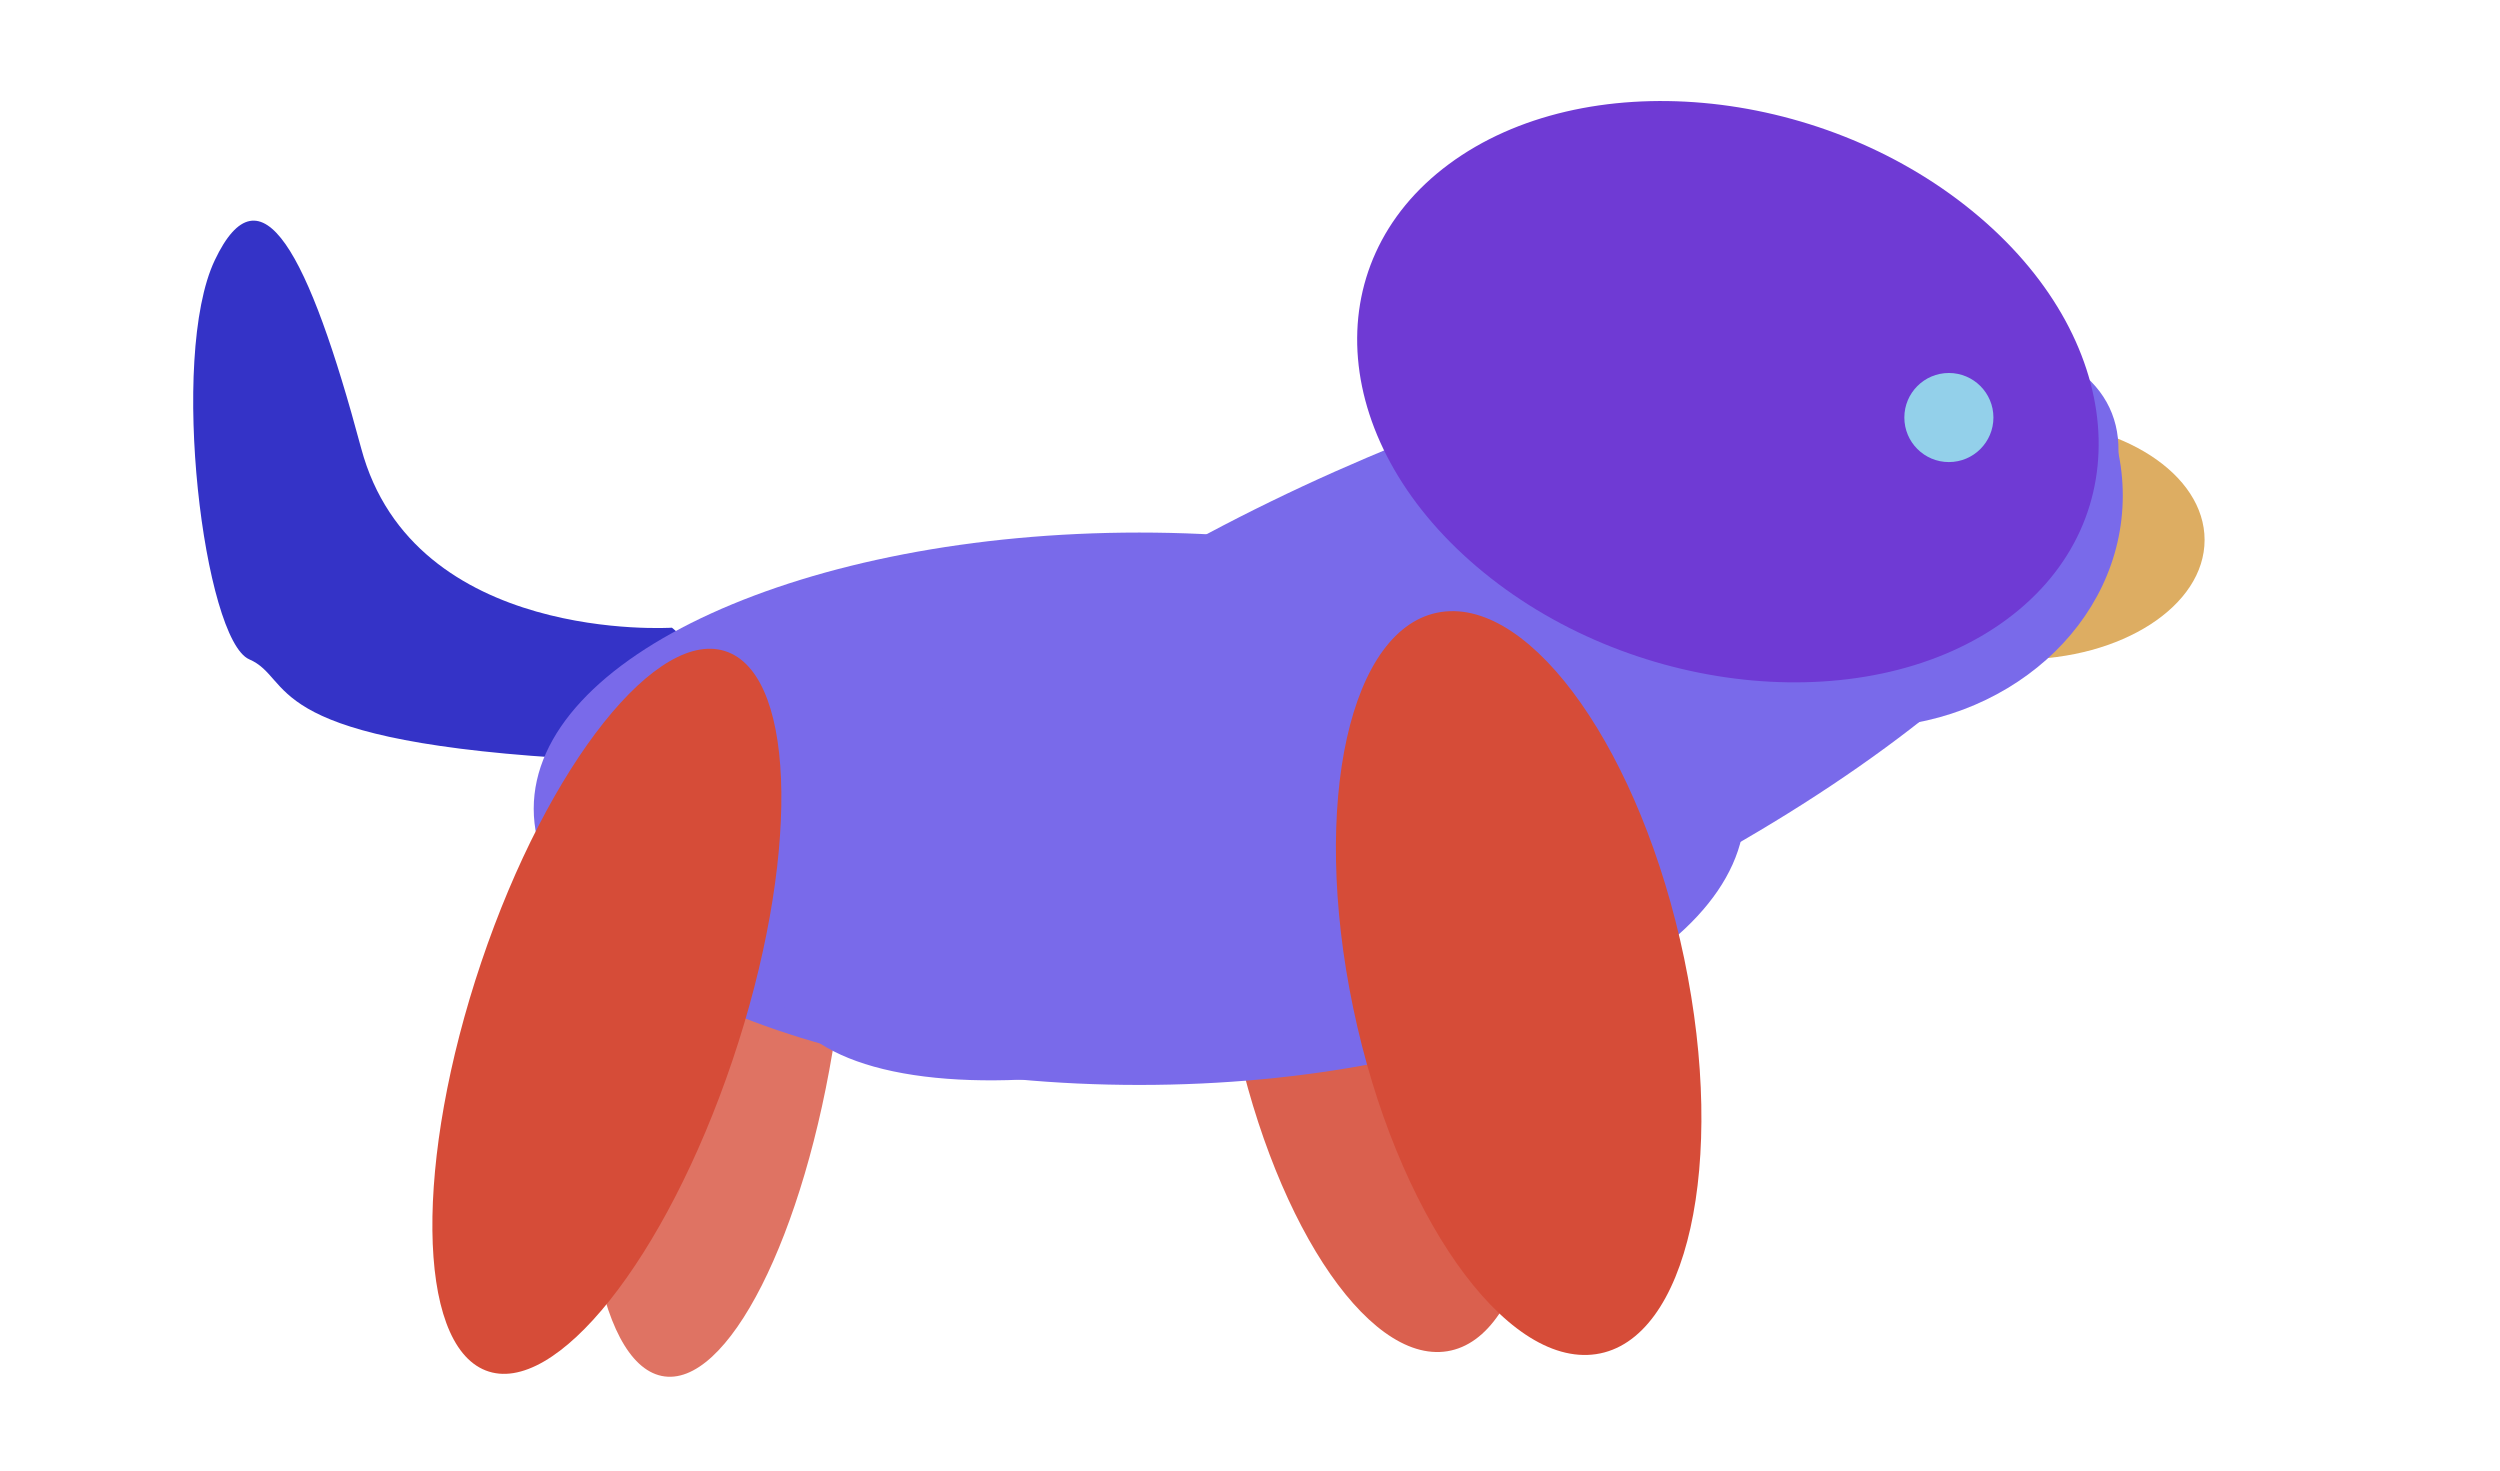
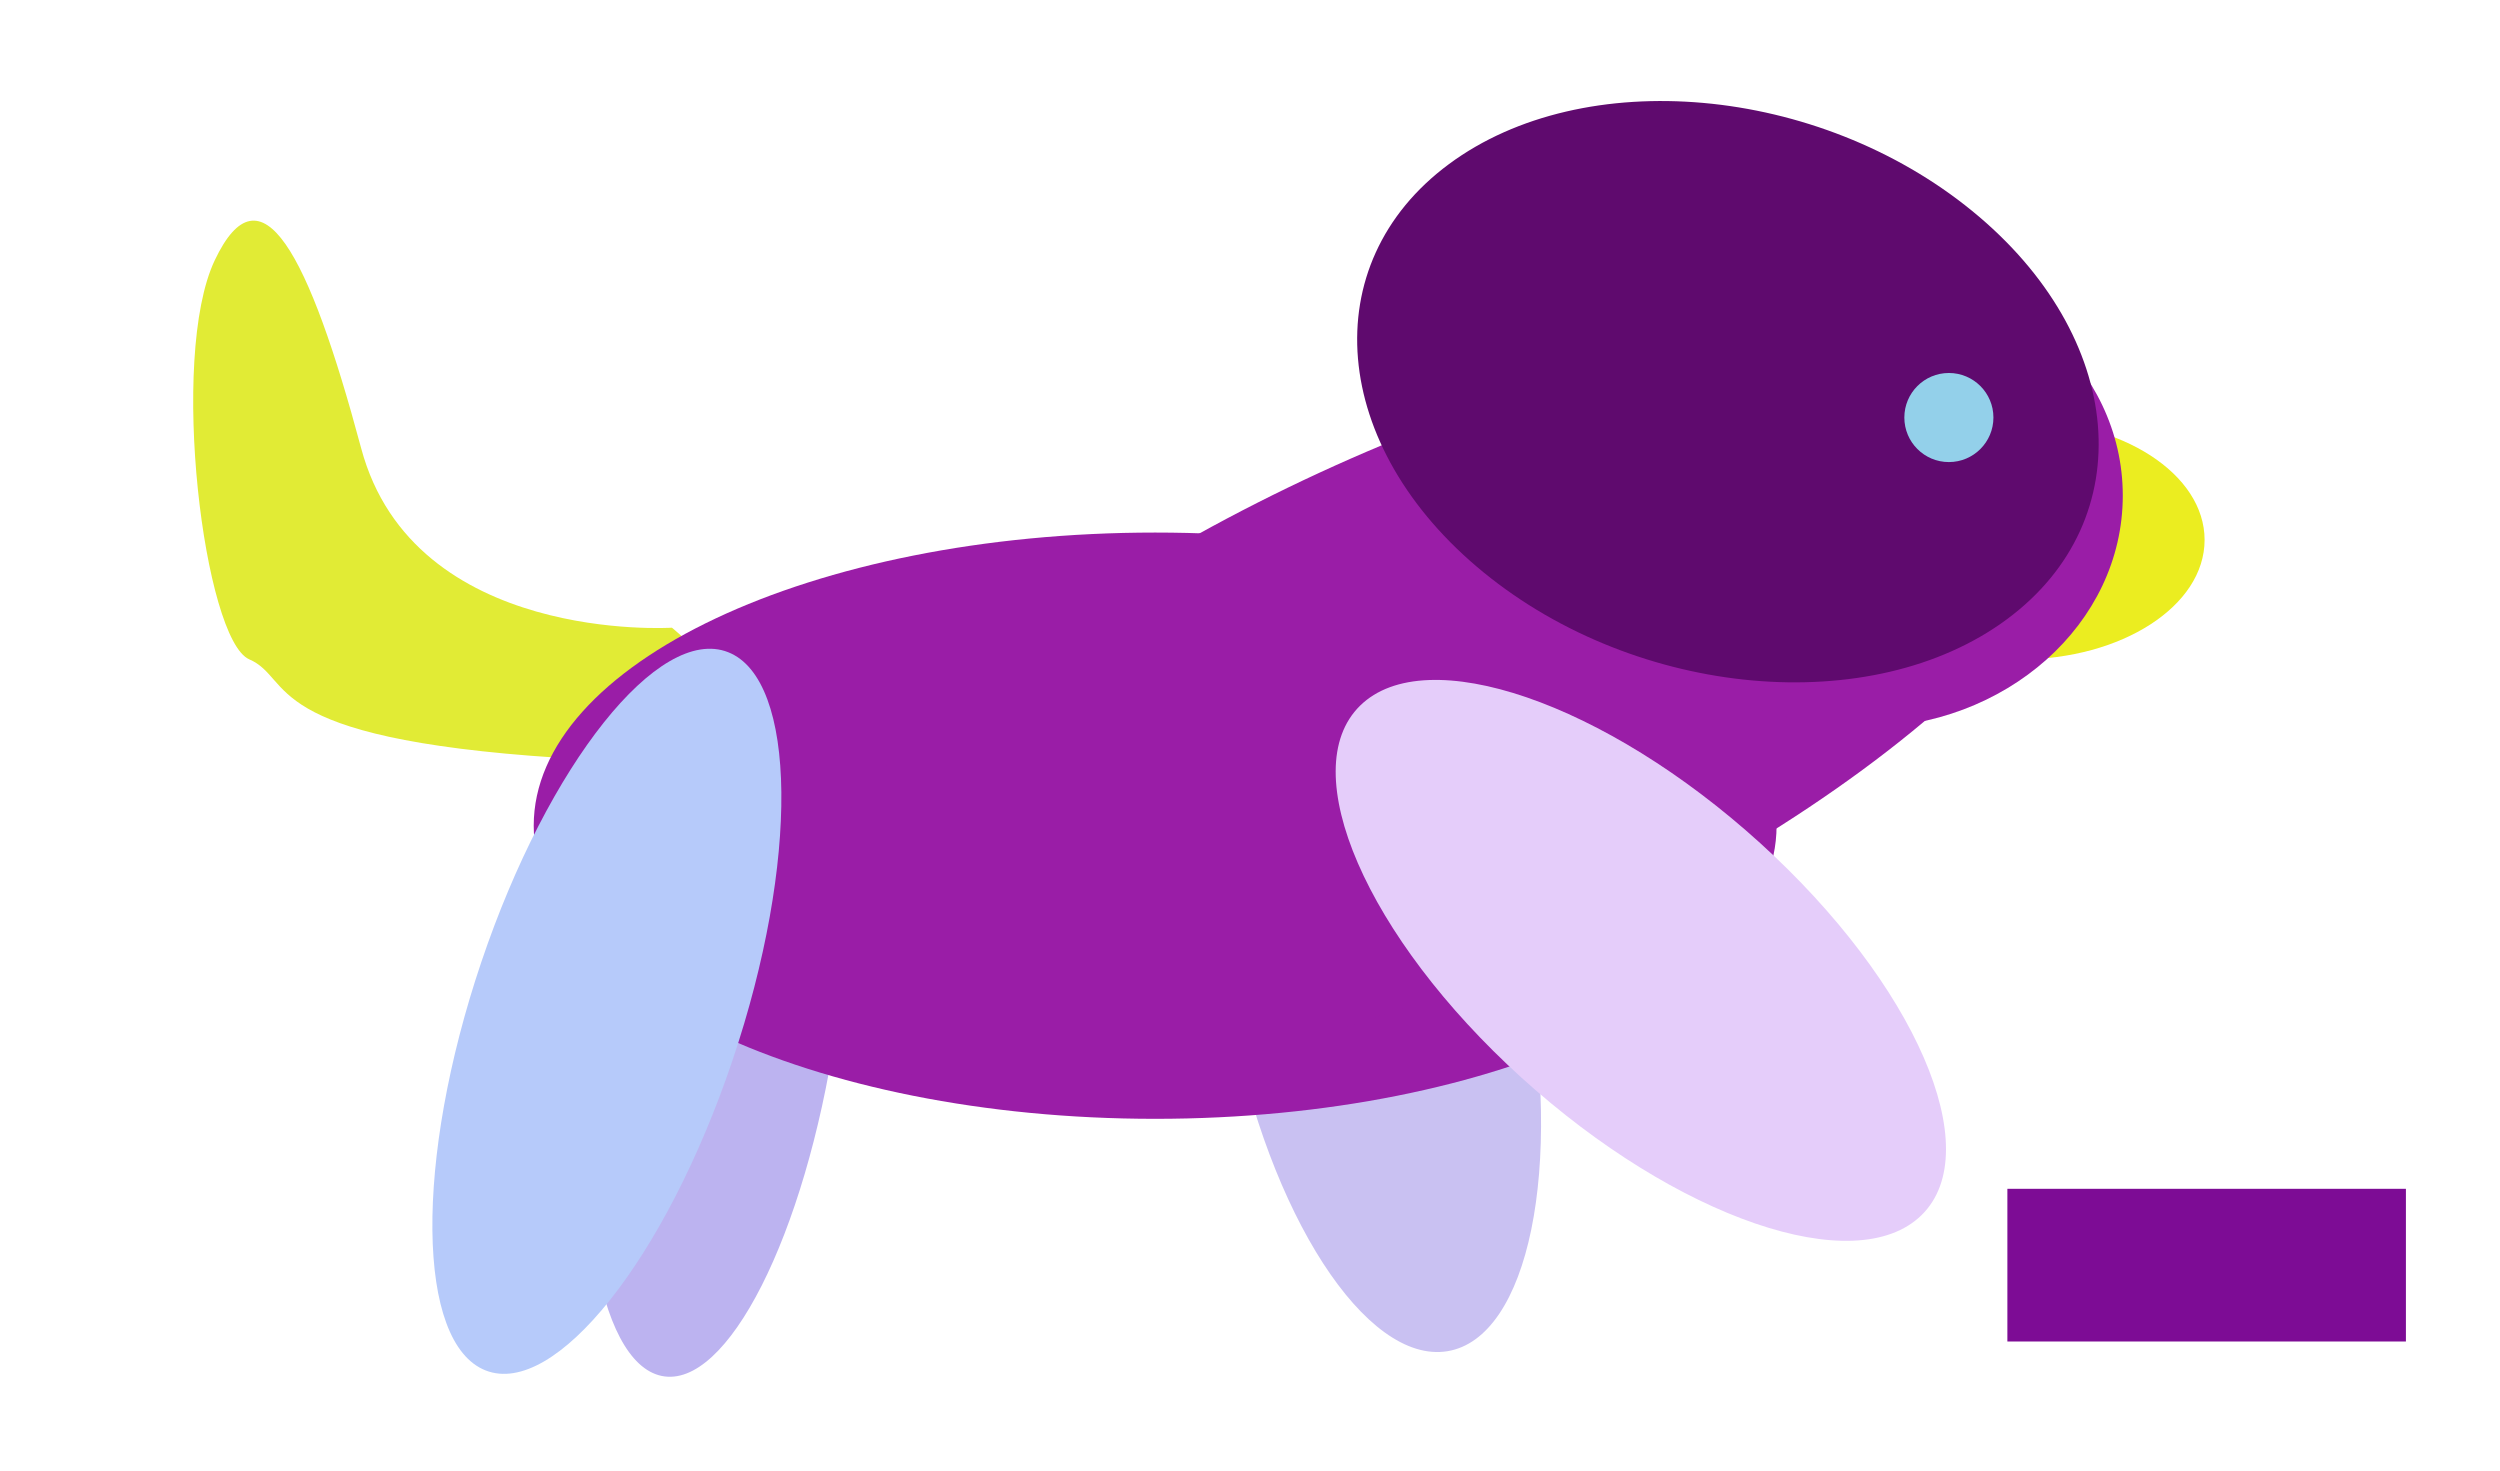
<svg xmlns="http://www.w3.org/2000/svg" width="170mm" height="100mm" viewBox="0 0 170 100" version="1.1" id="svg1">
-   <defs id="defs1" />
+   <defs id="defs1">
+     </defs>
  <g id="layer1">
-     <path style="fill:#3433c7;stroke-width:0.239;fill-opacity:1" d="m 45.69,42.683 c 0,0 -17.557,1.136 -21.13,-12.199 -3.573,-13.335 -6.819,-19.405 -9.957,-12.785 -3.138,6.62 -0.712,25.812 2.347,27.136 3.06,1.324 0.546,5.363 20.994,6.689 20.448,1.327 7.746,-8.841 7.746,-8.841 z" id="path2" />
-     <ellipse style="fill:#ddad62;fill-opacity:1;stroke-width:0.136" id="path1-3-2" cx="137.339" cy="36.715" rx="12.573" ry="8.124" />
-     <ellipse style="fill:#da604e;fill-opacity:1;stroke-width:0.391;stroke-dasharray:none" id="path2-8-4-6" cx="79.328" cy="81.658" transform="matrix(0.9871843,-0.1595844,0.1888678,0.9820025,0,0)" rx="10.145" ry="24.801" />
-     <ellipse style="fill:#df7363;fill-opacity:1;stroke-width:0.355" id="path2-8-4" cx="58.523" cy="57.388" transform="matrix(0.9793724,0.2020638,-0.1490119,0.9888354,0,0)" rx="8.222" ry="25.274" />
-     <ellipse style="fill:#796aea;fill-opacity:1;stroke-width:0.373" id="path1" cx="77.473" cy="54.995" rx="41.18" ry="18.781" />
-     <ellipse style="fill:#796aea;fill-opacity:1;stroke-width:0.475" id="path1-5-2-7-6-6" cx="138.59" cy="47.277" rx="28.461" ry="44.072" transform="matrix(0.9886696,0.1501082,-0.8199072,0.5724965,0,0)" />
-     <ellipse style="fill:#796aea;fill-opacity:1;stroke-width:0.225" id="path1-3" cx="126.597" cy="33.697" rx="17.752" ry="15.79" />
-     <ellipse style="fill:#d64c38;fill-opacity:1;stroke-width:0.378" id="path2-8" cx="61.163" cy="48.993" transform="matrix(0.9308546,0.3653898,-0.3197677,0.947496,0,0)" rx="9.171" ry="25.775" />
-     <ellipse style="fill:#d64c38;fill-opacity:1;stroke-width:0.421" id="path2-8-4-6-4" cx="87.587" cy="81.476" transform="matrix(0.9890758,-0.1474081,0.2042185,0.9789253,0,0)" rx="11.379" ry="25.777" />
-     <ellipse style="fill:#6f3ad4;fill-opacity:1;stroke-width:0.553" id="path2-8-4-6-4-8" cx="-55.344" cy="-94.234" transform="matrix(-0.8036902,0.5950479,-0.7748678,-0.6321234,0,0)" rx="20.661" ry="24.482" />
+     <path style="fill:#e1eb35;stroke-width:0.239;fill-opacity:1" d="m 45.69,42.683 c 0,0 -17.557,1.136 -21.13,-12.199 -3.573,-13.335 -6.819,-19.405 -9.957,-12.785 -3.138,6.62 -0.712,25.812 2.347,27.136 3.06,1.324 0.546,5.363 20.994,6.689 20.448,1.327 7.746,-8.841 7.746,-8.841 z" id="path2" />
+     <ellipse style="fill:#ebed20;fill-opacity:1;stroke-width:0.136" id="path1-3-2" cx="137.339" cy="36.715" rx="12.573" ry="8.124" />
+     <ellipse style="fill:#c9c1f2;fill-opacity:1;stroke-width:0.391;stroke-dasharray:none" id="path2-8-4-6" cx="79.328" cy="81.658" transform="matrix(0.9871843,-0.1595844,0.1888678,0.9820025,0,0)" rx="10.145" ry="24.801" />
+     <ellipse style="fill:#bcb3f0;fill-opacity:1;stroke-width:0.355" id="path2-8-4" cx="58.523" cy="57.388" transform="matrix(0.9793724,0.2020638,-0.1490119,0.9888354,0,0)" rx="8.222" ry="25.274" />
+     <ellipse style="fill:#9a1da7;fill-opacity:1;stroke-width:0.389" id="path1" cx="78.55" cy="56.147" rx="42.257" ry="19.933" />
+     <ellipse style="fill:#9a1da7;fill-opacity:1;stroke-width:0.471" id="path1-5-2-7-6-6" cx="137.173" cy="46.406" rx="28.739" ry="42.836" transform="matrix(0.9887435,0.1496203,-0.8053159,0.5928459,0,0)" />
+     <ellipse style="fill:#9a1da7;fill-opacity:1;stroke-width:0.225" id="path1-3" cx="126.597" cy="33.697" rx="17.752" ry="15.79" />
+     <ellipse style="fill:#b6cafa;fill-opacity:1;stroke-width:0.378" id="path2-8" cx="61.163" cy="48.993" transform="matrix(0.9308546,0.3653898,-0.3197677,0.947496,0,0)" rx="9.171" ry="25.775" />
+     <ellipse style="fill:#5f0a6e;fill-opacity:1;stroke-width:0.553" id="path2-8-4-6-4-8" cx="-55.344" cy="-94.234" transform="matrix(-0.8036902,0.5950479,-0.7748678,-0.6321234,0,0)" rx="20.661" ry="24.482" />
    <circle style="fill:#93d0ea;fill-opacity:1;stroke-width:0.075" id="path2-8-3" cx="132.524" cy="28.392" r="3.029" />
+     <ellipse style="fill:#e5cdfa;fill-opacity:1;stroke-width:0.421" id="path2-8-4-6-4" cx="-26.65" cy="-124.979" transform="matrix(-0.7135348,0.7006198,-0.7406141,-0.6719306,0,0)" rx="11.379" ry="25.777" />
+     <rect style="fill:#7d0c95;fill-opacity:1;stroke:none;stroke-width:0.829;stroke-opacity:1" id="rect3" width="27.1" height="10.383" x="136.502" y="80.839" />
  </g>
</svg>
